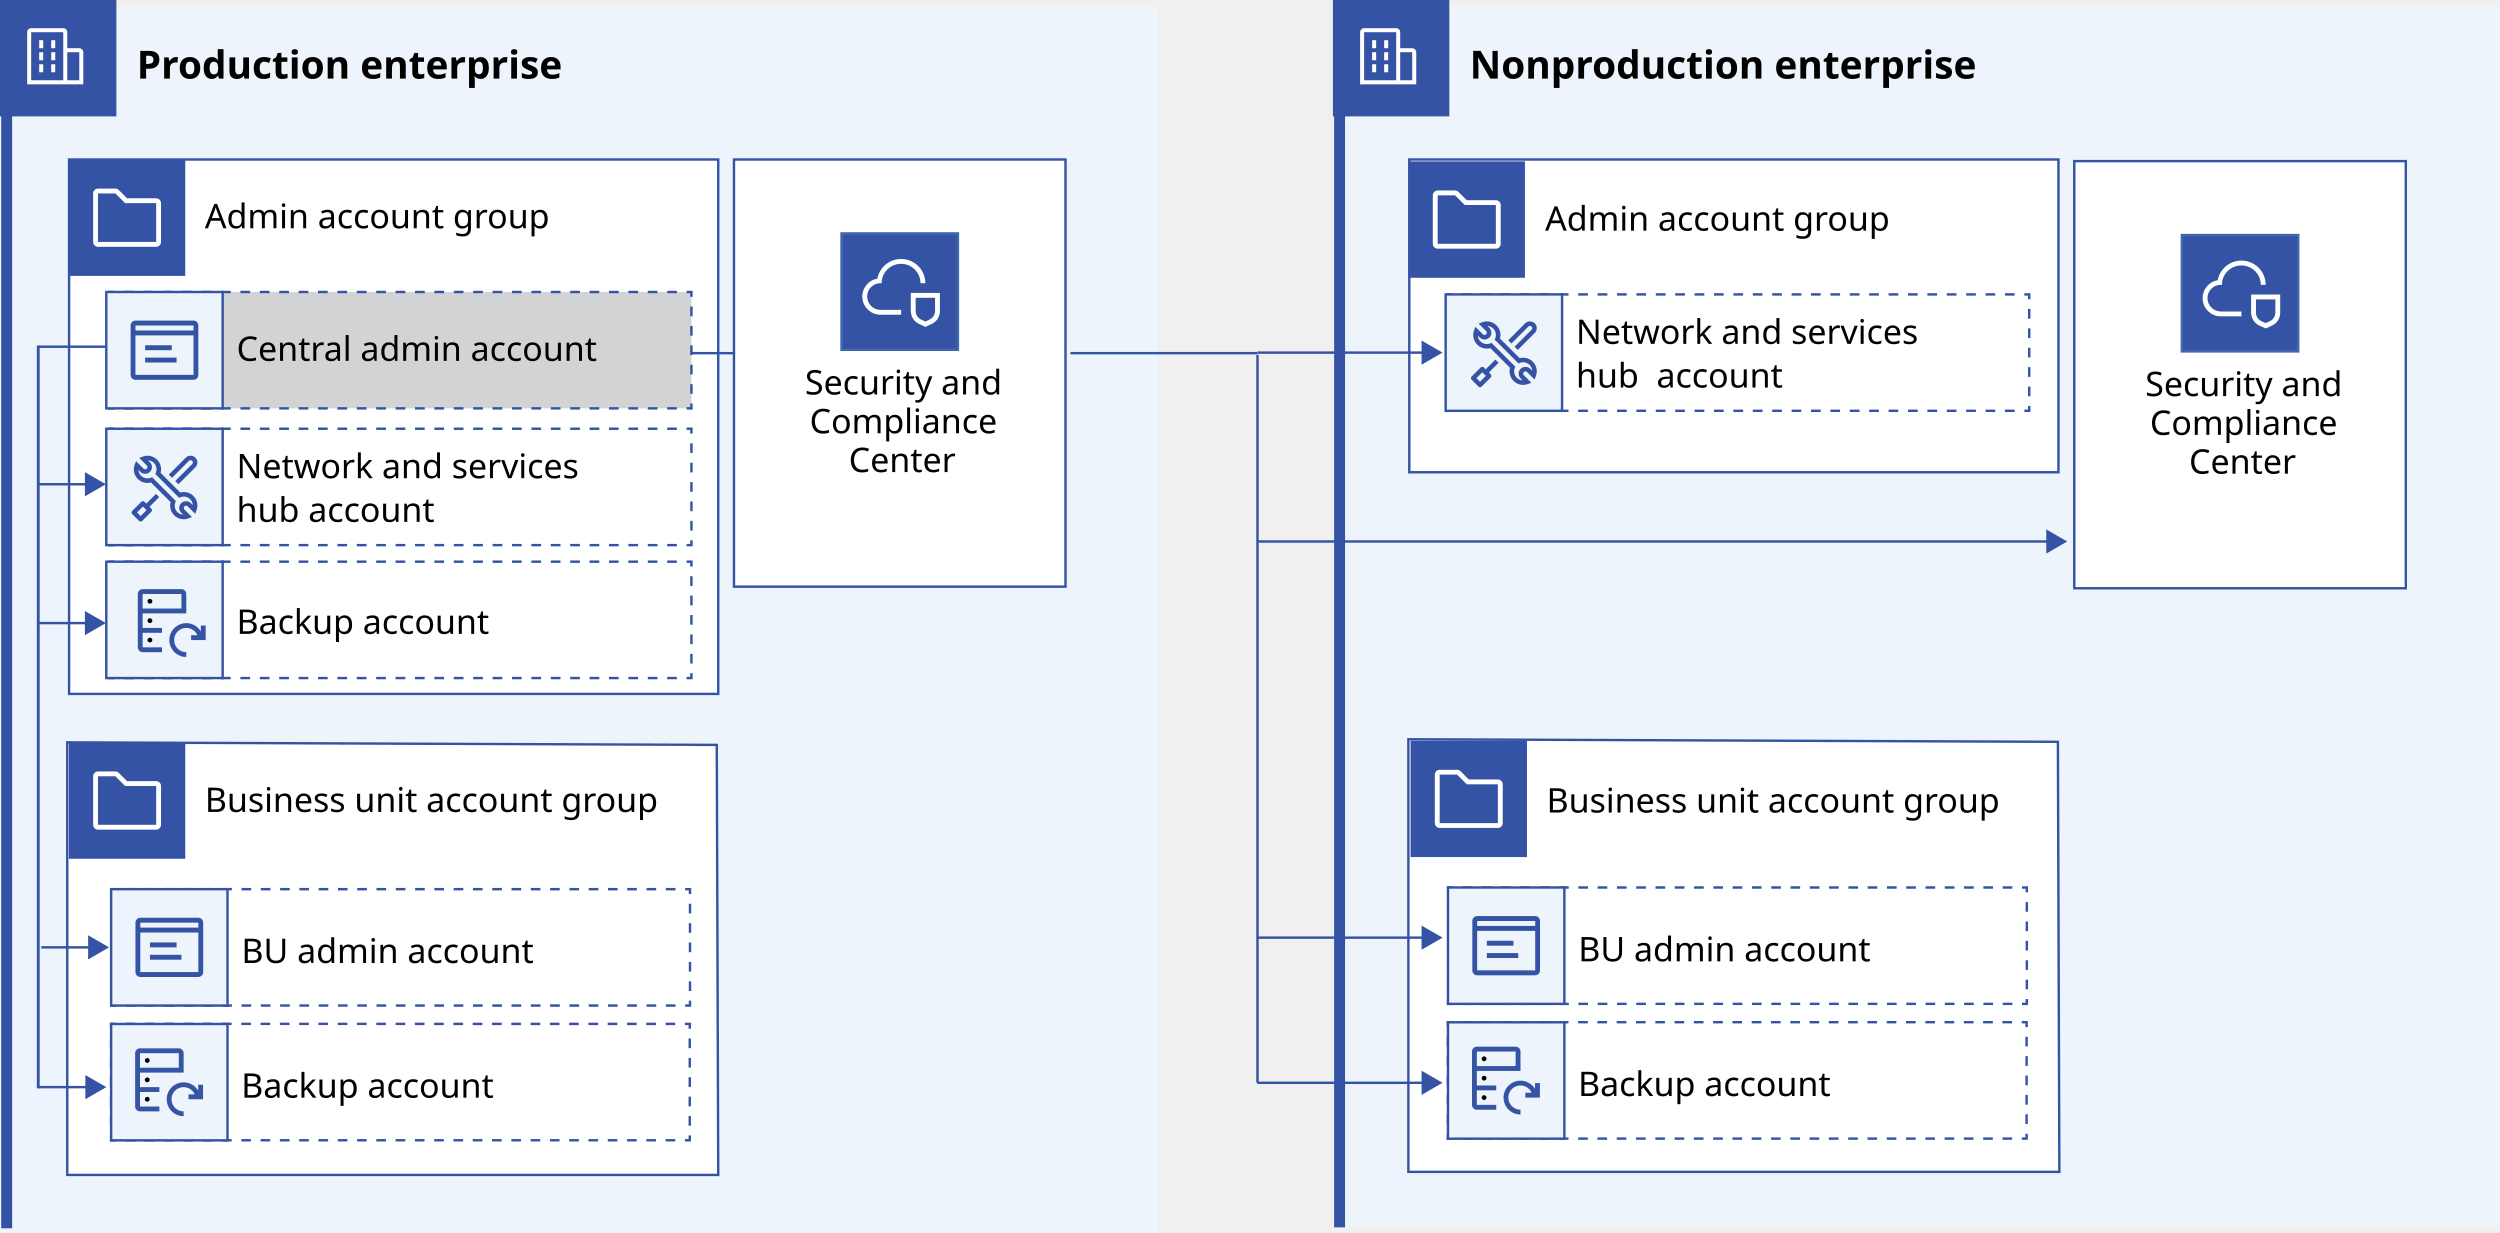
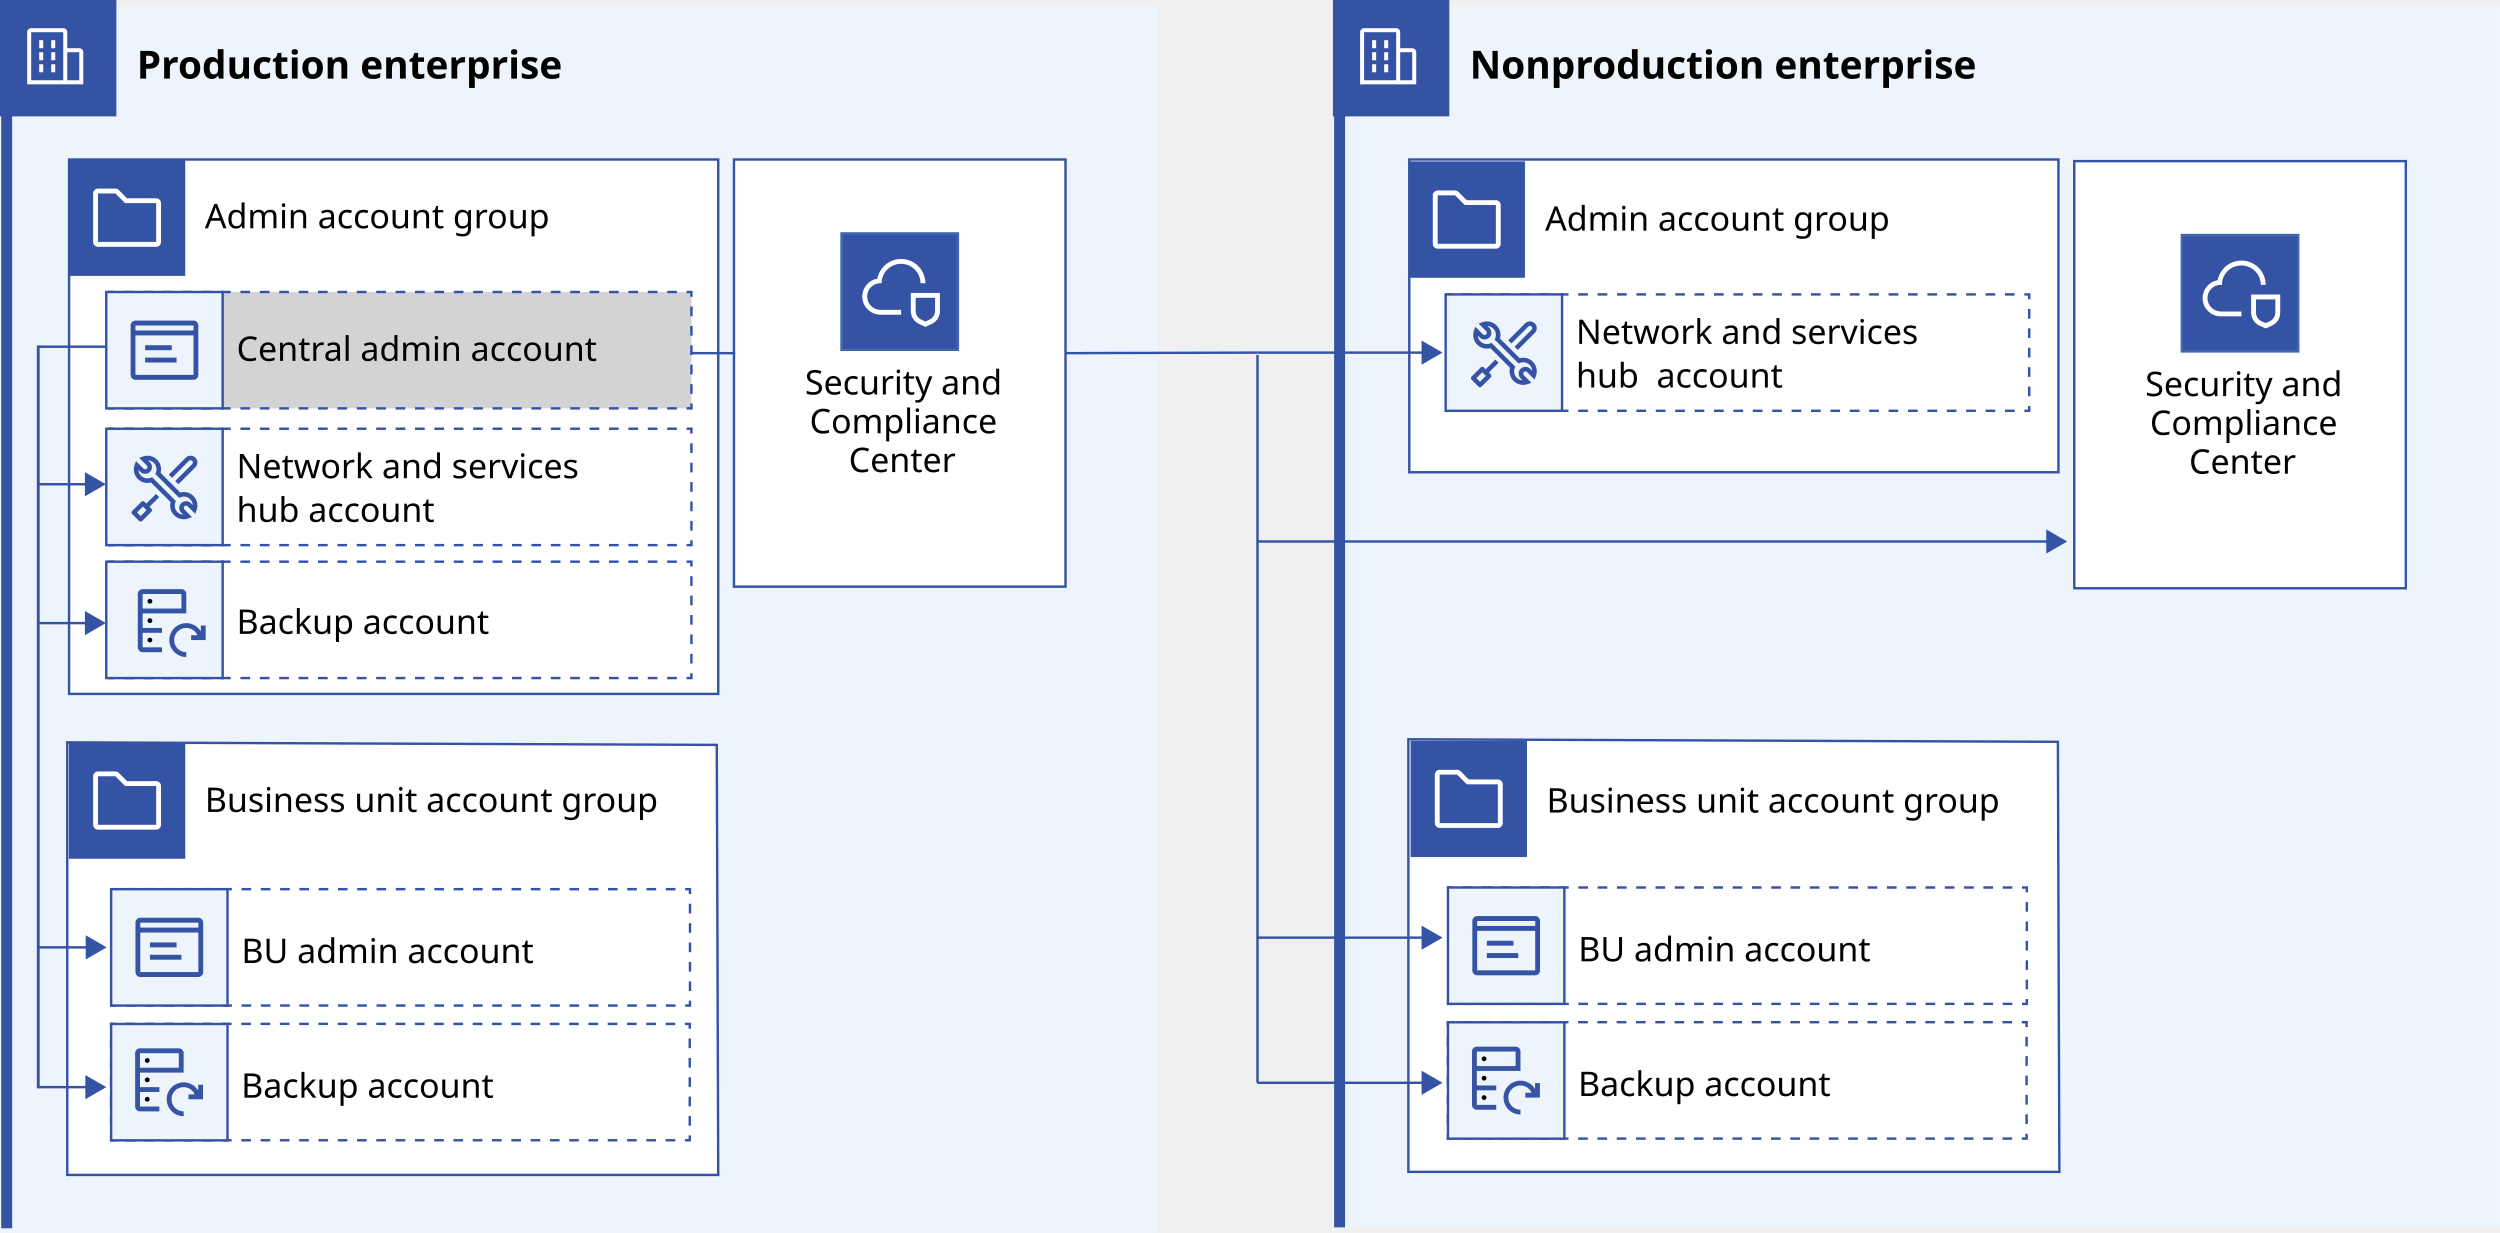
<svg xmlns="http://www.w3.org/2000/svg" width="1031.033" height="508.476" viewBox="0 0 1031.033 508.476">
  <defs>
    <style>.cls-1,.cls-10{fill:#eef4fb;}.cls-1{stroke:#eef5fb;}.cls-1,.cls-10,.cls-11,.cls-12,.cls-14,.cls-3,.cls-5,.cls-6,.cls-7,.cls-9{stroke-miterlimit:10;}.cls-11,.cls-12,.cls-2{fill:#3553a4;}.cls-3,.cls-4{fill:#fff;}.cls-10,.cls-12,.cls-14,.cls-3,.cls-5,.cls-6,.cls-7,.cls-9{stroke:#3553a4;}.cls-14,.cls-17,.cls-5,.cls-6,.cls-7,.cls-9{fill:none;}.cls-6{stroke-dasharray:3.977 3.977;}.cls-7{stroke-dasharray:4 4;}.cls-8{fill:#d1d3d4;}.cls-9{stroke-dasharray:4 4;}.cls-11{stroke:#4267b1;}.cls-13{font-size:14px;font-family:IBMPlexSans, IBM Plex Sans;}.cls-13,.cls-15,.cls-18{fill:#010101;}.cls-14{stroke-dasharray:4 4;}.cls-16{fill:#3654a4;}.cls-18{font-size:16px;font-family:IBMPlexSans-SemiBold, IBM Plex Sans;font-weight:600;}</style>
  </defs>
  <g id="Background">
    <rect class="cls-1" x="0.561" y="3.311" width="476.31" height="504.665" />
    <rect class="cls-2" width="48" height="48" />
    <polygon class="cls-3" points="27.737 306.155 295.607 307.207 296.207 484.564 27.737 484.564 27.737 306.155" />
    <rect class="cls-4" x="45.903" y="366.705" width="238.659" height="48" />
    <polyline class="cls-5" points="45.903 368.703 45.903 366.703 47.903 366.703" />
    <line class="cls-6" x1="51.88" y1="366.703" x2="280.573" y2="366.707" />
    <polyline class="cls-5" points="282.562 366.707 284.562 366.707 284.562 368.707" />
    <line class="cls-7" x1="284.562" y1="372.707" x2="284.562" y2="410.707" />
    <polyline class="cls-5" points="284.562 412.707 284.562 414.707 282.562 414.707" />
    <line class="cls-6" x1="278.585" y1="414.707" x2="49.892" y2="414.703" />
    <polyline class="cls-5" points="47.904 414.703 45.904 414.703 45.904 412.703" />
    <line class="cls-7" x1="45.904" y1="408.703" x2="45.903" y2="370.703" />
    <rect class="cls-2" x="28.409" y="306.155" width="48" height="48" />
    <path class="cls-4" d="M326.307,334.349l3.42,3.41.58.59h12.83v16h-24v-20h7.17m0-2h-7.17a2,2,0,0,0-2,2v20a2,2,0,0,0,2,2h24a2,2,0,0,0,2-2v-16a2,2,0,0,0-2-2h-12l-3.41-3.41A1.999,1.999,0,0,0,326.307,332.349Z" transform="translate(-278.7282 -14.1936)" />
    <rect class="cls-4" x="16.163" y="16.58" width="1.653" height="3.307" />
    <rect class="cls-4" x="16.163" y="21.54" width="1.653" height="3.307" />
    <rect class="cls-4" x="21.123" y="16.58" width="1.653" height="3.307" />
    <rect class="cls-4" x="21.123" y="21.54" width="1.653" height="3.307" />
    <rect class="cls-4" x="16.163" y="26.5" width="1.653" height="3.307" />
    <rect class="cls-4" x="21.123" y="26.5" width="1.653" height="3.307" />
    <path class="cls-4" d="M313.078,35.733A1.653,1.653,0,0,0,311.425,34.08h-4.96V27.467a1.653,1.653,0,0,0-1.653-1.653H291.585a1.653,1.653,0,0,0-1.653,1.653V48.96h23.147Zm-21.494-8.267h13.227v19.84H291.585Zm14.88,19.84V35.733h4.96V47.307Z" transform="translate(-278.7282 -14.1936)" />
    <rect class="cls-3" x="28.487" y="65.78" width="267.72" height="220.399" />
    <rect class="cls-8" x="45.154" y="120.42" width="240" height="48" />
    <polyline class="cls-5" points="45.154 122.42 45.154 120.42 47.154 120.42" />
    <line class="cls-9" x1="51.154" y1="120.42" x2="281.154" y2="120.42" />
    <polyline class="cls-5" points="283.154 120.42 285.154 120.42 285.154 122.42" />
    <line class="cls-9" x1="285.154" y1="126.42" x2="285.154" y2="164.42" />
    <polyline class="cls-5" points="285.154 166.42 285.154 168.42 283.154 168.42" />
    <line class="cls-9" x1="279.154" y1="168.42" x2="49.154" y2="168.42" />
    <polyline class="cls-5" points="47.154 168.42 45.154 168.42 45.154 166.42" />
    <line class="cls-9" x1="45.154" y1="162.42" x2="45.154" y2="124.42" />
    <rect class="cls-4" x="45.154" y="176.818" width="240" height="48" />
    <polyline class="cls-5" points="45.154 178.818 45.154 176.818 47.154 176.818" />
    <line class="cls-9" x1="51.154" y1="176.818" x2="281.154" y2="176.818" />
    <polyline class="cls-5" points="283.154 176.818 285.154 176.818 285.154 178.818" />
    <line class="cls-9" x1="285.154" y1="182.818" x2="285.154" y2="220.818" />
    <polyline class="cls-5" points="285.154 222.818 285.154 224.818 283.154 224.818" />
    <line class="cls-9" x1="279.154" y1="224.818" x2="49.154" y2="224.818" />
    <polyline class="cls-5" points="47.154 224.818 45.154 224.818 45.154 222.818" />
    <line class="cls-9" x1="45.154" y1="218.818" x2="45.154" y2="180.818" />
    <rect class="cls-10" x="45.831" y="366.705" width="48" height="48" />
    <rect class="cls-10" x="43.831" y="120.42" width="48" height="48" />
    <rect class="cls-10" x="43.831" y="176.818" width="48" height="48" />
    <rect class="cls-3" x="302.699" y="65.78" width="136.727" height="176.168" />
    <rect class="cls-11" x="347.062" y="96.262" width="48" height="48" />
    <path id="_Path_" data-name="&lt;Path&gt;" class="cls-4" d="M664.359,137v5.5a3.934,3.934,0,0,1-2.3,3.5l-1.7.8-1.7-.8a3.825,3.825,0,0,1-2.3-3.5V137h8m2-2h-12v7.5a5.923,5.923,0,0,0,3.4,5.3l2.6,1.2,2.6-1.2a5.815,5.815,0,0,0,3.4-5.3V135Z" transform="translate(-278.7282 -14.1936)" />
    <path class="cls-4" d="M650.359,144h-8.5a7.507,7.507,0,0,1-1.3-14.9,9.99,9.99,0,0,1,19.8,1.9h-2a8.027,8.027,0,0,0-16-.9v.9h-.9a5.476,5.476,0,0,0-5.1,5.5,5.549,5.549,0,0,0,5.5,5.5h8.5Z" transform="translate(-278.7282 -14.1936)" />
    <path class="cls-2" d="M340.581,402.863h10.971v2.035h-10.971Zm0,5.089h12.966v2.035H340.581Z" transform="translate(-278.7282 -14.1936)" />
    <path class="cls-2" d="M360.528,392.685H336.591a2.015,2.015,0,0,0-1.995,2.035v20.356a2.015,2.015,0,0,0,1.995,2.036h23.937a2.015,2.015,0,0,0,1.995-2.036V394.72A2.015,2.015,0,0,0,360.528,392.685Zm0,2.035v2.036H336.591V394.72Zm-23.937,20.356V398.791h23.937v16.284Z" transform="translate(-278.7282 -14.1936)" />
    <path class="cls-2" d="M338.581,156.578h10.971v2.036h-10.971Zm0,5.089h12.966v2.036H338.581Z" transform="translate(-278.7282 -14.1936)" />
    <path class="cls-2" d="M358.528,146.401H334.591a2.015,2.015,0,0,0-1.995,2.036v20.356a2.015,2.015,0,0,0,1.995,2.036h23.937a2.015,2.015,0,0,0,1.995-2.036V148.436A2.015,2.015,0,0,0,358.528,146.401Zm0,2.036v2.036H334.591v-2.036Zm-23.937,20.356V152.507h23.937v16.285Z" transform="translate(-278.7282 -14.1936)" />
    <path class="cls-2" d="M340.393,223.2l3.986-3.986-1.324-1.324-3.986,3.986-.743-.742a.936.936,0,0,0-1.323-.001l-.001.001-3.745,3.745a.936.936,0,0,0-.001,1.323l.001.001,2.809,2.809a.936.936,0,0,0,1.323,0l.001,0,3.745-3.745a.936.936,0,0,0,.001-1.323l-.001-.001Zm-3.665,3.826-1.485-1.485,2.421-2.421,1.485,1.485Z" transform="translate(-278.7282 -14.1936)" />
    <path class="cls-2" d="M354.518,228.35a5.624,5.624,0,0,1-5.618-5.618,5.466,5.466,0,0,1,.198-1.448l-8.112-8.112a5.474,5.474,0,0,1-1.448.197,5.595,5.595,0,0,1-5.222-7.662l.522-1.331,3.102,3.102a.958.958,0,0,0,1.323,0,.935.935,0,0,0,.001-1.323l-.001-.001-3.102-3.103,1.333-.522a5.597,5.597,0,0,1,7.662,5.223,5.466,5.466,0,0,1-.198,1.448l8.112,8.112a5.486,5.486,0,0,1,1.448-.197,5.595,5.595,0,0,1,5.222,7.662l-.522,1.331-3.102-3.102a.958.958,0,0,0-1.323,0,.935.935,0,0,0-.002,1.323l.001.001,3.102,3.102-1.331.522A5.581,5.581,0,0,1,354.518,228.35Zm-13.05-17.344,9.795,9.795-.224.571a3.722,3.722,0,0,0,3.245,5.098l-.816-.816a2.808,2.808,0,0,1-.001-3.971l.001-.001a2.877,2.877,0,0,1,3.973.001l.815.815a3.723,3.723,0,0,0-5.099-3.245l-.571.223-9.794-9.794.224-.571a3.722,3.722,0,0,0-3.245-5.099l.815.816a2.808,2.808,0,0,1,.001,3.971l-.001.001a2.876,2.876,0,0,1-3.972-.001l-.815-.815a3.722,3.722,0,0,0,5.098,3.245Z" transform="translate(-278.7282 -14.1936)" />
    <path class="cls-2" d="M359.315,202.929a2.876,2.876,0,0,0-3.972,0l-7.004,7.004,1.324,1.324,7.004-7.004a.959.959,0,0,1,1.324,0,.938.938,0,0,1,0,1.324l-7.003,7.004,1.324,1.324,7.004-7.003A2.812,2.812,0,0,0,359.315,202.929Z" transform="translate(-278.7282 -14.1936)" />
    <rect class="cls-12" x="1" y="44" width="3.512" height="462.069" />
    <rect class="cls-1" x="554.223" y="3.067" width="476.31" height="502.236" />
    <rect class="cls-2" x="549.721" width="48" height="48" />
    <rect class="cls-4" x="565.885" y="16.58" width="1.653" height="3.307" />
    <rect class="cls-4" x="565.885" y="21.54" width="1.653" height="3.307" />
    <rect class="cls-4" x="570.845" y="16.58" width="1.653" height="3.307" />
    <rect class="cls-4" x="570.845" y="21.54" width="1.653" height="3.307" />
    <rect class="cls-4" x="565.885" y="26.5" width="1.653" height="3.307" />
    <rect class="cls-4" x="570.845" y="26.5" width="1.653" height="3.307" />
    <path class="cls-4" d="M862.8,35.733a1.653,1.653,0,0,0-1.653-1.653h-4.96V27.467a1.653,1.653,0,0,0-1.653-1.653H841.306a1.653,1.653,0,0,0-1.653,1.653V48.96H862.8ZM841.306,27.467h13.227v19.84H841.306Zm14.88,19.84V35.733h4.96V47.307Z" transform="translate(-278.7282 -14.1936)" />
    <rect class="cls-3" x="581.208" y="65.78" width="267.72" height="128.983" />
    <rect class="cls-4" x="596.875" y="121.42" width="240" height="48" />
    <polyline class="cls-5" points="596.875 123.42 596.875 121.42 598.875 121.42" />
    <line class="cls-9" x1="602.875" y1="121.42" x2="832.875" y2="121.42" />
    <polyline class="cls-5" points="834.875 121.42 836.875 121.42 836.875 123.42" />
    <line class="cls-9" x1="836.875" y1="127.42" x2="836.875" y2="165.42" />
    <polyline class="cls-5" points="836.875 167.42 836.875 169.42 834.875 169.42" />
    <line class="cls-9" x1="830.875" y1="169.42" x2="600.875" y2="169.42" />
    <polyline class="cls-5" points="598.875 169.42 596.875 169.42 596.875 167.42" />
    <line class="cls-9" x1="596.875" y1="163.42" x2="596.875" y2="125.42" />
    <rect class="cls-10" x="596.214" y="121.42" width="48" height="48" />
    <path class="cls-2" d="M892.776,167.802l3.986-3.986-1.324-1.324-3.986,3.986-.743-.742a.936.936,0,0,0-1.323-.001l-.001.001-3.745,3.745a.936.936,0,0,0-.001,1.323l.001.001,2.809,2.809a.936.936,0,0,0,1.323,0l0,0,3.745-3.745a.936.936,0,0,0,.001-1.323l-.001,0Zm-3.665,3.826-1.485-1.485,2.421-2.421,1.485,1.485Z" transform="translate(-278.7282 -14.1936)" />
    <path class="cls-2" d="M906.901,172.952a5.624,5.624,0,0,1-5.618-5.618,5.466,5.466,0,0,1,.198-1.448l-8.112-8.112a5.478,5.478,0,0,1-1.448.197,5.595,5.595,0,0,1-5.222-7.662l.522-1.331,3.102,3.102a.958.958,0,0,0,1.323,0,.935.935,0,0,0,.001-1.323l-.001-.001-3.102-3.103,1.333-.522a5.596,5.596,0,0,1,7.662,5.223,5.466,5.466,0,0,1-.198,1.448l8.112,8.112a5.478,5.478,0,0,1,1.448-.197,5.595,5.595,0,0,1,5.222,7.662l-.522,1.331-3.102-3.102a.958.958,0,0,0-1.323,0,.935.935,0,0,0-.002,1.323l.001.001,3.102,3.102-1.331.522A5.578,5.578,0,0,1,906.901,172.952Zm-13.05-17.344,9.795,9.795-.224.571a3.722,3.722,0,0,0,3.245,5.098l-.816-.816a2.808,2.808,0,0,1-.001-3.971l.001-.001a2.876,2.876,0,0,1,3.972,0l.815.815a3.723,3.723,0,0,0-5.099-3.245l-.57.223-9.794-9.794.224-.571a3.722,3.722,0,0,0-3.245-5.099l.815.816a2.808,2.808,0,0,1,.001,3.971l-.001.001a2.877,2.877,0,0,1-3.973,0l-.815-.815a3.722,3.722,0,0,0,5.098,3.245Z" transform="translate(-278.7282 -14.1936)" />
    <path class="cls-2" d="M911.697,147.531a2.876,2.876,0,0,0-3.972,0l-7.004,7.004,1.324,1.324,7.003-7.003a.959.959,0,0,1,1.324,0,.938.938,0,0,1,0,1.324l-7.004,7.004,1.324,1.324,7.004-7.003A2.812,2.812,0,0,0,911.697,147.531Z" transform="translate(-278.7282 -14.1936)" />
    <rect class="cls-2" x="28.409" y="65.78" width="48" height="48" />
    <path class="cls-4" d="M326.307,93.974l3.42,3.41.58.59h12.83v16h-24v-20h7.17m0-2h-7.17a2,2,0,0,0-2,2v20a2,2,0,0,0,2,2h24a2,2,0,0,0,2-2v-16a2,2,0,0,0-2-2h-12l-3.41-3.41A2,2,0,0,0,326.307,91.974Z" transform="translate(-278.7282 -14.1936)" />
    <rect class="cls-2" x="580.91" y="66.557" width="48" height="48" />
    <path class="cls-4" d="M878.808,94.75l3.42,3.41.58.59h12.83v16h-24v-20h7.17m0-2h-7.17a2,2,0,0,0-2,2v20a2,2,0,0,0,2,2h24a2,2,0,0,0,2-2v-16a2,2,0,0,0-2-2h-12l-3.41-3.41A2,2,0,0,0,878.808,92.75Z" transform="translate(-278.7282 -14.1936)" />
    <line class="cls-5" x1="518.604" y1="145.42" x2="587.734" y2="145.42" />
    <polygon class="cls-2" points="586.275 150.407 594.91 145.42 586.275 140.434 586.275 150.407" />
    <rect class="cls-12" x="550.711" y="43.609" width="3.512" height="462.069" />
    <polygon class="cls-3" points="580.833 304.88 848.703 305.932 849.303 483.289 580.833 483.289 580.833 304.88" />
    <rect class="cls-4" x="597.238" y="366.014" width="238.659" height="48" />
    <polyline class="cls-5" points="597.238 368.012 597.238 366.012 599.238 366.012" />
    <line class="cls-6" x1="603.215" y1="366.012" x2="831.908" y2="366.016" />
    <polyline class="cls-5" points="833.896 366.016 835.896 366.016 835.896 368.016" />
    <line class="cls-7" x1="835.896" y1="372.016" x2="835.897" y2="410.016" />
    <polyline class="cls-5" points="835.897 412.016 835.897 414.016 833.897 414.016" />
    <line class="cls-6" x1="829.92" y1="414.016" x2="601.227" y2="414.012" />
    <polyline class="cls-5" points="599.238 414.012 597.238 414.012 597.238 412.012" />
    <line class="cls-7" x1="597.238" y1="408.012" x2="597.238" y2="370.012" />
    <rect class="cls-2" x="581.743" y="305.465" width="48" height="48" />
    <path class="cls-4" d="M879.641,333.658l3.42,3.41.58.59h12.83v16h-24v-20h7.17m0-2h-7.17a2,2,0,0,0-2,2v20a2,2,0,0,0,2,2h24a2,2,0,0,0,2-2v-16a2,2,0,0,0-2-2h-12l-3.41-3.41A2,2,0,0,0,879.641,331.658Z" transform="translate(-278.7282 -14.1936)" />
    <rect class="cls-10" x="597.166" y="366.014" width="48" height="48" />
    <path class="cls-2" d="M891.915,402.172h10.971v2.035h-10.971Zm0,5.089h12.966v2.035H891.915Z" transform="translate(-278.7282 -14.1936)" />
    <path class="cls-2" d="M911.863,391.994H887.926a2.015,2.015,0,0,0-1.995,2.035v20.356a2.015,2.015,0,0,0,1.995,2.036h23.937a2.015,2.015,0,0,0,1.995-2.036V394.03A2.015,2.015,0,0,0,911.863,391.994Zm0,2.035v2.036H887.926V394.03Zm-23.937,20.356V398.101h23.937v16.285Z" transform="translate(-278.7282 -14.1936)" />
    <text class="cls-13" transform="translate(637.8213 335.0984)">Business unit account group</text>
    <text class="cls-13" transform="translate(650.9058 396.4556)">BU admin account</text>
    <rect class="cls-4" x="597.14" y="421.574" width="238.659" height="48" />
    <polyline class="cls-5" points="597.14 423.572 597.14 421.572 599.14 421.572" />
    <line class="cls-6" x1="603.117" y1="421.572" x2="831.81" y2="421.576" />
    <polyline class="cls-5" points="833.798 421.576 835.798 421.576 835.798 423.576" />
    <line class="cls-14" x1="835.798" y1="427.576" x2="835.799" y2="465.576" />
    <polyline class="cls-5" points="835.799 467.576 835.799 469.576 833.799 469.576" />
    <line class="cls-6" x1="829.822" y1="469.576" x2="601.129" y2="469.572" />
    <polyline class="cls-5" points="599.14 469.572 597.14 469.572 597.14 467.572" />
    <line class="cls-14" x1="597.14" y1="463.572" x2="597.14" y2="425.572" />
    <rect class="cls-10" x="597.166" y="421.609" width="48" height="48" />
    <text class="cls-13" transform="translate(650.8079 452.0154)">Backup account</text>
    <g id="data-backup">
      <circle class="cls-15" cx="612.068" cy="436.658" r="1" />
      <circle class="cls-15" cx="612.068" cy="444.658" r="1" />
      <circle class="cls-15" cx="612.068" cy="452.658" r="1" />
      <path class="cls-16" d="M895.796,469.851h-8v-6h8v-2h-8v-6h18v-8a2,2,0,0,0-2-2h-16a2,2,0,0,0-2,2v22a2,2,0,0,0,2,2h8Zm-8-22h16v6h-16Z" transform="translate(-278.7282 -14.1936)" />
      <path class="cls-16" d="M911.796,460.851v2.413a6.996,6.996,0,1,0-6,10.587v-2a5,5,0,1,1,4.576-7h-2.576v2h6v-6Z" transform="translate(-278.7282 -14.1936)" />
      <rect id="_Transparent_Rectangle_" data-name=" Transparent Rectangle " class="cls-17" x="605.068" y="429.658" width="32" height="32" />
    </g>
    <line class="cls-5" x1="518.604" y1="446.562" x2="587.734" y2="446.562" />
    <polygon class="cls-2" points="586.275 451.549 594.91 446.562 586.275 441.576 586.275 451.549" />
    <line class="cls-5" x1="518.604" y1="386.698" x2="587.734" y2="386.698" />
    <polygon class="cls-2" points="586.275 391.685 594.91 386.698 586.275 381.712 586.275 391.685" />
    <line class="cls-5" x1="518.604" y1="223.32" x2="845.365" y2="223.32" />
    <polygon class="cls-2" points="843.906 228.306 852.541 223.32 843.906 218.334 843.906 228.306" />
    <line class="cls-5" x1="15.87" y1="448.349" x2="36.655" y2="448.349" />
    <polygon class="cls-2" points="35.196 453.335 43.831 448.349 35.196 443.362 35.196 453.335" />
-     <line class="cls-5" x1="17.017" y1="390.705" x2="37.802" y2="390.705" />
-     <polygon class="cls-2" points="36.343 395.691 44.978 390.705 36.343 385.718 36.343 395.691" />
+     <line class="cls-5" x1="16.017" y1="390.705" x2="36.802" y2="390.705" />
+     <polygon class="cls-2" points="35.343 395.691 43.978 390.705 35.343 385.718 35.343 395.691" />
    <line class="cls-5" x1="15.687" y1="256.971" x2="36.472" y2="256.971" />
    <polygon class="cls-2" points="35.013 261.957 43.648 256.971 35.013 251.985 35.013 261.957" />
    <line class="cls-5" x1="15.58" y1="199.711" x2="36.472" y2="199.711" />
    <polygon class="cls-2" points="35.013 204.698 43.648 199.711 35.013 194.725 35.013 204.698" />
    <line class="cls-5" x1="15.963" y1="142.985" x2="44.031" y2="142.985" />
    <line class="cls-5" x1="285.257" y1="145.65" x2="303.156" y2="145.65" />
-     <line class="cls-5" x1="441.474" y1="145.65" x2="518.556" y2="145.65" />
+     <line class="cls-5" x1="439.474" y1="145.648" x2="518.604" y2="145.418" />
    <rect class="cls-12" x="518.604" y="146.346" width="0.001" height="300.216" />
    <rect class="cls-12" x="294.416" y="157.194" width="0.182" height="305.348" transform="translate(310.2864 605.5422) rotate(180)" />
  </g>
  <g id="Text">
    <text class="cls-18" transform="translate(56.4036 32.4124)">Production enterprise</text>
    <text class="cls-13" transform="translate(84.4866 334.8577)">Business unit account group</text>
    <text class="cls-13" transform="translate(99.5711 397.1463)">BU admin account</text>
    <text class="cls-13" transform="translate(84.4871 94.1394)">Admin account group</text>
    <text class="cls-13" transform="translate(97.5711 148.8264)">Central admin account</text>
    <text class="cls-13" transform="translate(97.5716 197.2244)">Network and services <tspan x="0" y="18">hub account</tspan>
    </text>
    <text class="cls-13" transform="translate(331.9607 162.6926)">Security and <tspan x="1.932" y="16">Compliance </tspan>
      <tspan x="18.067" y="32">Center</tspan>
    </text>
    <text class="cls-18" transform="translate(606.1248 32.4124)">Nonproduction enterprise</text>
    <text class="cls-13" transform="translate(637.2083 95.1394)">Admin account group</text>
    <text class="cls-13" transform="translate(649.9544 141.8264)">Network and services <tspan x="0" y="18" xml:space="preserve">hub  account</tspan>
    </text>
    <rect class="cls-4" x="45.148" y="231.644" width="240" height="48" />
    <polyline class="cls-5" points="45.148 233.644 45.148 231.644 47.148 231.644" />
    <line class="cls-9" x1="51.148" y1="231.644" x2="281.148" y2="231.644" />
    <polyline class="cls-5" points="283.148 231.644 285.148 231.644 285.148 233.644" />
    <line class="cls-9" x1="285.148" y1="237.644" x2="285.148" y2="275.644" />
    <polyline class="cls-5" points="285.148 277.644 285.148 279.644 283.148 279.644" />
    <line class="cls-9" x1="279.148" y1="279.644" x2="49.148" y2="279.644" />
    <polyline class="cls-5" points="47.148 279.644 45.148 279.644 45.148 277.644" />
    <line class="cls-9" x1="45.148" y1="273.644" x2="45.148" y2="235.644" />
    <rect class="cls-10" x="43.825" y="231.644" width="48" height="48" />
    <text class="cls-13" transform="translate(97.5657 261.4085)">Backup account</text>
    <g id="data-backup-2" data-name="data-backup">
      <circle class="cls-15" cx="61.823" cy="247.971" r="1" />
      <circle class="cls-15" cx="61.823" cy="255.971" r="1" />
      <circle class="cls-15" cx="61.823" cy="263.971" r="1" />
      <path class="cls-16" d="M345.552,281.164h-8v-6h8v-2h-8v-6h18v-8a2,2,0,0,0-2-2h-16a2,2,0,0,0-2,2v22a2,2,0,0,0,2,2h8Zm-8-22h16v6h-16Z" transform="translate(-278.7282 -14.1936)" />
      <path class="cls-16" d="M361.552,272.164v2.413a6.996,6.996,0,1,0-6,10.587v-2a5,5,0,1,1,4.576-7h-2.576v2h6v-6Z" transform="translate(-278.7282 -14.1936)" />
      <rect id="_Transparent_Rectangle_2" data-name=" Transparent Rectangle " class="cls-17" x="54.823" y="240.971" width="32" height="32" />
    </g>
    <rect class="cls-4" x="45.805" y="422.265" width="238.659" height="48" />
    <polyline class="cls-5" points="45.805 424.263 45.805 422.263 47.805 422.263" />
    <line class="cls-6" x1="51.782" y1="422.263" x2="280.475" y2="422.267" />
    <polyline class="cls-5" points="282.464 422.267 284.464 422.267 284.464 424.267" />
    <line class="cls-14" x1="284.464" y1="428.267" x2="284.464" y2="466.267" />
    <polyline class="cls-5" points="284.464 468.267 284.464 470.267 282.464 470.267" />
    <line class="cls-6" x1="278.487" y1="470.267" x2="49.794" y2="470.263" />
    <polyline class="cls-5" points="47.806 470.263 45.806 470.263 45.806 468.263" />
    <line class="cls-14" x1="45.806" y1="464.263" x2="45.805" y2="426.263" />
    <rect class="cls-10" x="45.831" y="422.3" width="48" height="48" />
    <text class="cls-13" transform="translate(99.4732 452.7061)">Backup account</text>
    <g id="data-backup-3" data-name="data-backup">
      <circle class="cls-15" cx="60.733" cy="437.349" r="1" />
      <circle class="cls-15" cx="60.733" cy="445.349" r="1" />
      <circle class="cls-15" cx="60.733" cy="453.349" r="1" />
      <path class="cls-16" d="M344.462,470.542h-8v-6h8v-2h-8v-6h18v-8a2,2,0,0,0-2-2h-16a2,2,0,0,0-2,2v22a2,2,0,0,0,2,2h8Zm-8-22h16v6h-16Z" transform="translate(-278.7282 -14.1936)" />
      <path class="cls-16" d="M360.462,461.542v2.413a6.996,6.996,0,1,0-6,10.587v-2a5,5,0,1,1,4.576-7h-2.576v2h6v-6Z" transform="translate(-278.7282 -14.1936)" />
      <rect id="_Transparent_Rectangle_3" data-name=" Transparent Rectangle " class="cls-17" x="53.733" y="430.349" width="32" height="32" />
    </g>
    <rect class="cls-3" x="855.457" y="66.444" width="136.727" height="176.168" />
    <rect class="cls-11" x="899.821" y="96.927" width="48" height="48" />
    <path id="_Path_2" data-name="&lt;Path&gt;" class="cls-4" d="M1217.118,137.664v5.5a3.934,3.934,0,0,1-2.3,3.5l-1.7.8-1.7-.8a3.825,3.825,0,0,1-2.3-3.5v-5.5h8m2-2h-12v7.5a5.923,5.923,0,0,0,3.4,5.3l2.6,1.2,2.6-1.2a5.815,5.815,0,0,0,3.4-5.3v-7.5Z" transform="translate(-278.7282 -14.1936)" />
    <path class="cls-4" d="M1203.118,144.664h-8.5a7.507,7.507,0,0,1-1.3-14.9,9.99,9.99,0,0,1,19.8,1.9h-2a8.027,8.027,0,0,0-16-.9v.9h-.9a5.476,5.476,0,0,0-5.1,5.5,5.549,5.549,0,0,0,5.5,5.5h8.5Z" transform="translate(-278.7282 -14.1936)" />
    <text class="cls-13" transform="translate(884.7195 163.3567)">Security and <tspan x="1.932" y="16">Compliance </tspan>
      <tspan x="18.067" y="32">Center</tspan>
    </text>
  </g>
</svg>
